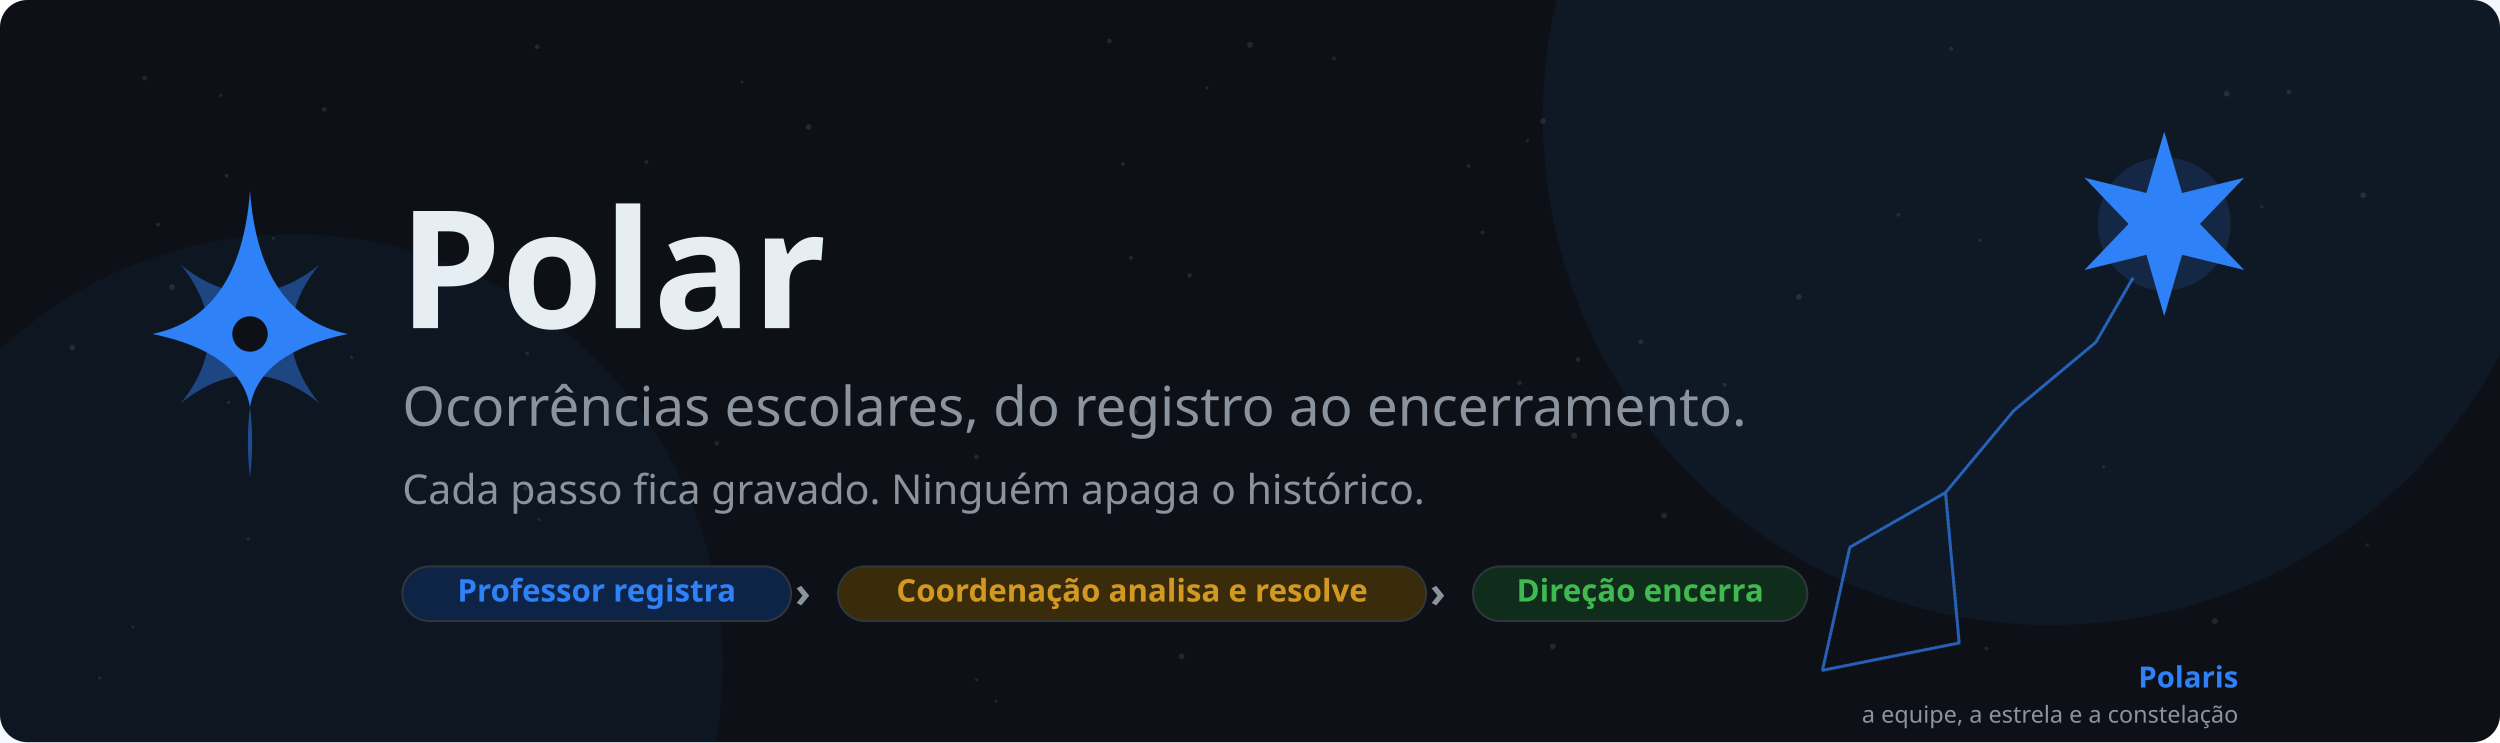
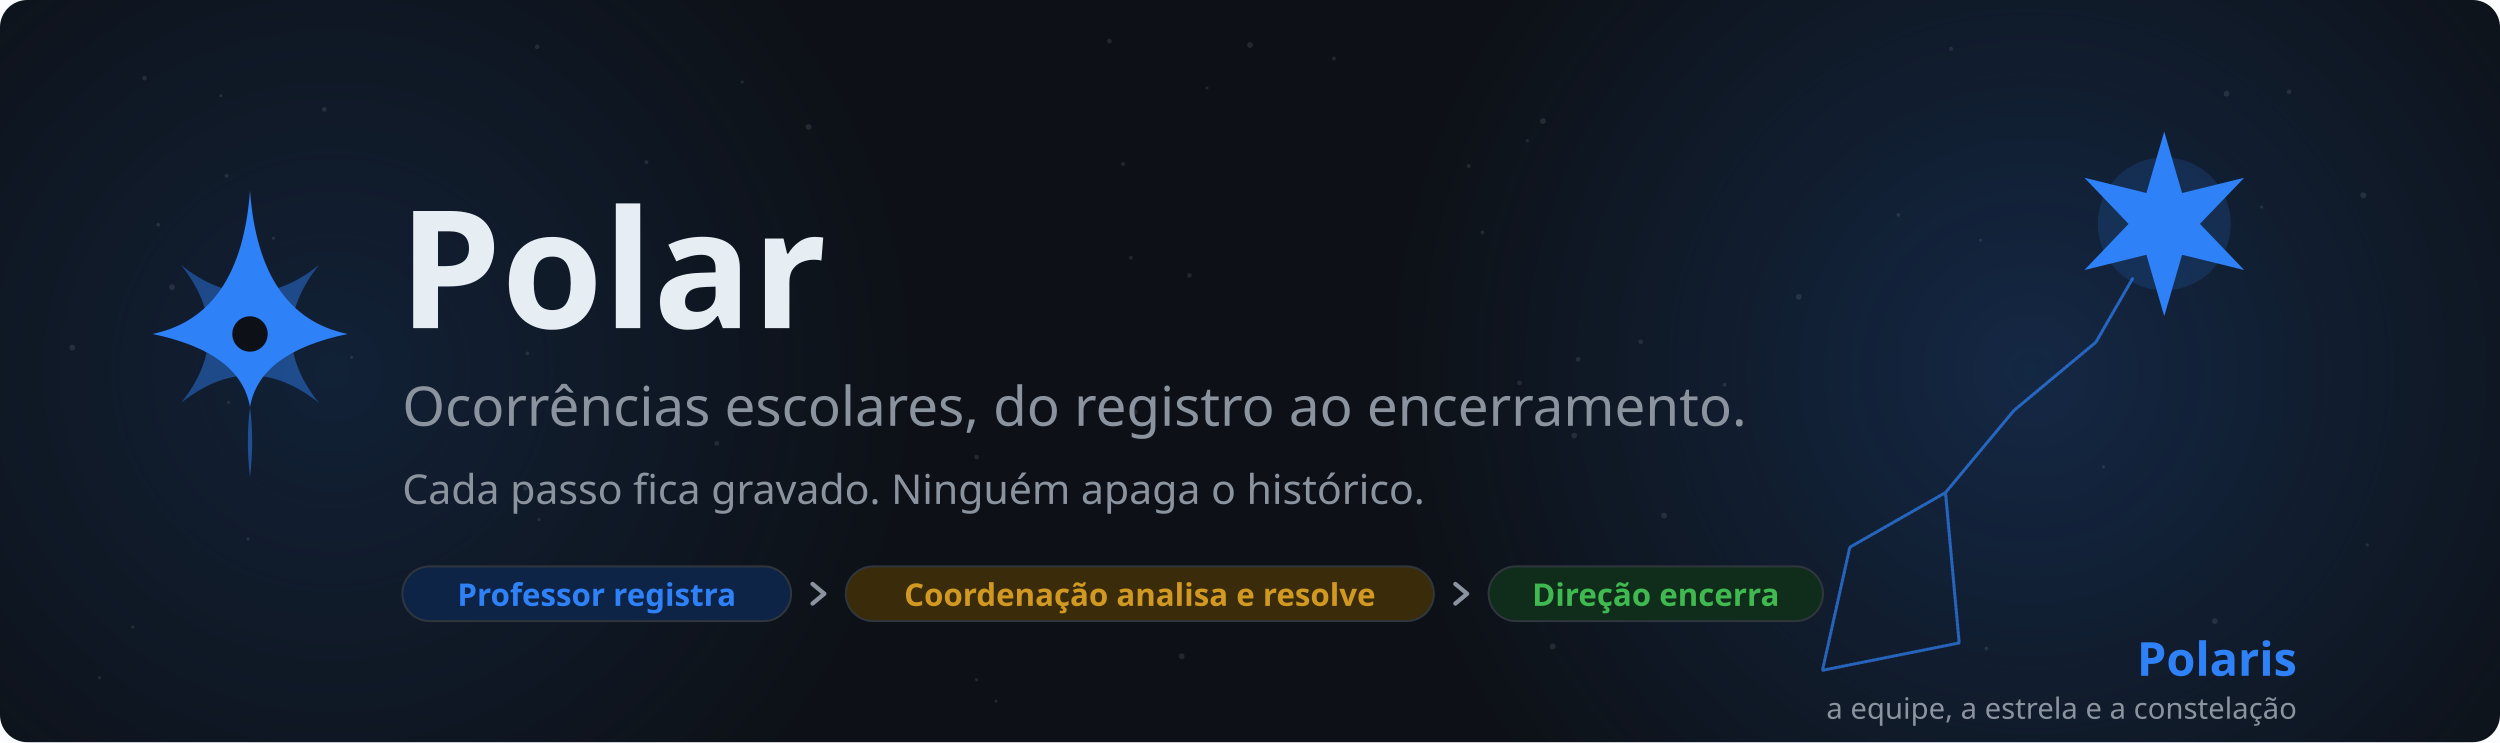
<svg xmlns="http://www.w3.org/2000/svg" width="1280" height="380" viewBox="0 0 1280 380" role="img" aria-label="Polar: ocorrências escolares, do registro ao encerramento. Feito pela equipe Polaris.">
  <style>text{font-family:-apple-system,BlinkMacSystemFont,'Segoe UI','Noto Sans',Helvetica,Arial,sans-serif}
.tw{opacity:.1;animation:tw 3.6s ease-in-out infinite}
@keyframes tw{50%{opacity:.55}}
.linha{stroke-dasharray:1;stroke-dashoffset:1;animation:desenha 2.4s .5s cubic-bezier(.3,.7,.2,1) forwards}
@keyframes desenha{to{stroke-dashoffset:0}}
.ponto{opacity:0;animation:acende .6s ease forwards}
@keyframes acende{to{opacity:1}}
.polaris{transform-box:fill-box;transform-origin:center;animation:polaris 4.5s 2.4s ease-in-out infinite}
@keyframes polaris{50%{transform:scale(1.22) rotate(18deg)}}
.halo{transform-box:fill-box;transform-origin:center;animation:halo 4.5s 2.4s ease-in-out infinite}
@keyframes halo{50%{transform:scale(1.5);opacity:.05}}
.mark{animation:entra 1s .1s both}
.t1{animation:sobe .9s .3s both} .t2{animation:sobe .9s .55s both} .t3{animation:sobe .9s .8s both} .t4{animation:sobe .9s 1.05s both}
@keyframes sobe{from{opacity:0;transform:translateY(10px)}}
@keyframes entra{from{opacity:0;transform:scale(.8)}}
.rotulo{animation:sobe .9s 3s both}
.cadente{opacity:0;animation:cadente 9s 3s linear infinite}
@keyframes cadente{0%{opacity:0;transform:translate(0,0)}2%{opacity:.9}9%{opacity:0;transform:translate(-260px,150px)}100%{opacity:0}}
- @media (prefers-reduced-motion:reduce){*{animation:none!important;opacity:1!important;stroke-dashoffset:0!important}}</style>
+ @media (prefers-reduced-motion:reduce){*{animation:none!important;opacity:1!important;stroke-dashoffset:0!important}.cadente{opacity:0!important}}</style>
  <rect x="0" y="0" width="1280" height="380" rx="14" fill="#0d1117" />
-   <circle cx="1050" cy="60" r="260" fill="#2f81f7" opacity=".06" />
-   <circle cx="150" cy="340" r="220" fill="#2f81f7" opacity=".05" />
+   <defs>
+     <radialGradient id="g1">
+       <stop offset="0" stop-color="#2f81f7" stop-opacity=".20" />
+       <stop offset="1" stop-color="#2f81f7" stop-opacity="0" />
+     </radialGradient>
+     <radialGradient id="g2">
+       <stop offset="0" stop-color="#2f81f7" stop-opacity=".14" />
+       <stop offset="1" stop-color="#2f81f7" stop-opacity="0" />
+     </radialGradient>
+   </defs>
+   <circle cx="1040" cy="190" r="330" fill="url(#g1)" />
+   <circle cx="170" cy="190" r="300" fill="url(#g2)" />
  <circle class="tw" cx="581" cy="211" r="1.5" fill="#f0f6fc" style="animation-delay:2.7s;animation-duration:5.1s" />
  <circle class="tw" cx="258" cy="295" r="1.5" fill="#f0f6fc" style="animation-delay:3.8s;animation-duration:4.9s" />
  <circle class="tw" cx="140" cy="122" r="0.8" fill="#f0f6fc" style="animation-delay:3.2s;animation-duration:5.2s" />
  <circle class="tw" cx="806" cy="223" r="1.5" fill="#f0f6fc" style="animation-delay:5.8s;animation-duration:4.5s" />
  <circle class="tw" cx="782" cy="72" r="0.8" fill="#f0f6fc" style="animation-delay:5.0s;animation-duration:2.8s" />
  <circle class="tw" cx="68" cy="321" r="0.8" fill="#f0f6fc" style="animation-delay:4.7s;animation-duration:3.5s" />
  <circle class="tw" cx="752" cy="85" r="1" fill="#f0f6fc" style="animation-delay:3.8s;animation-duration:4.0s" />
  <circle class="tw" cx="840" cy="175" r="1.2" fill="#f0f6fc" style="animation-delay:2.4s;animation-duration:4.2s" />
  <circle class="tw" cx="1172" cy="47" r="1.2" fill="#f0f6fc" style="animation-delay:1.9s;animation-duration:3.3s" />
  <circle class="tw" cx="380" cy="42" r="0.8" fill="#f0f6fc" style="animation-delay:2.4s;animation-duration:5.1s" />
  <circle class="tw" cx="500" cy="348" r="0.8" fill="#f0f6fc" style="animation-delay:1.3s;animation-duration:5.3s" />
  <circle class="tw" cx="88" cy="147" r="1.5" fill="#f0f6fc" style="animation-delay:2.5s;animation-duration:4.2s" />
  <circle class="tw" cx="269" cy="250" r="1.2" fill="#f0f6fc" style="animation-delay:0.5s;animation-duration:3.6s" />
  <circle class="tw" cx="1212" cy="279" r="0.8" fill="#f0f6fc" style="animation-delay:0.8s;animation-duration:4.7s" />
  <circle class="tw" cx="37" cy="178" r="1.5" fill="#f0f6fc" style="animation-delay:1.1s;animation-duration:4.2s" />
  <circle class="tw" cx="575" cy="84" r="1" fill="#f0f6fc" style="animation-delay:2.5s;animation-duration:3.7s" />
  <circle class="tw" cx="510" cy="359" r="0.8" fill="#f0f6fc" style="animation-delay:1.6s;animation-duration:5.4s" />
  <circle class="tw" cx="1014" cy="123" r="0.8" fill="#f0f6fc" style="animation-delay:1.3s;animation-duration:3.7s" />
  <circle class="tw" cx="1077" cy="239" r="0.8" fill="#f0f6fc" style="animation-delay:0.3s;animation-duration:3.0s" />
  <circle class="tw" cx="568" cy="21" r="1.2" fill="#f0f6fc" style="animation-delay:5.0s;animation-duration:3.7s" />
  <circle class="tw" cx="116" cy="90" r="1" fill="#f0f6fc" style="animation-delay:0.1s;animation-duration:3.7s" />
  <circle class="tw" cx="790" cy="62" r="1.5" fill="#f0f6fc" style="animation-delay:5.0s;animation-duration:3.0s" />
  <circle class="tw" cx="500" cy="234" r="1.2" fill="#f0f6fc" style="animation-delay:5.5s;animation-duration:5.0s" />
  <circle class="tw" cx="331" cy="83" r="1" fill="#f0f6fc" style="animation-delay:4.1s;animation-duration:3.7s" />
  <circle class="tw" cx="618" cy="45" r="0.8" fill="#f0f6fc" style="animation-delay:0.6s;animation-duration:2.7s" />
  <circle class="tw" cx="1210" cy="100" r="1.5" fill="#f0f6fc" style="animation-delay:1.5s;animation-duration:5.0s" />
  <circle class="tw" cx="759" cy="119" r="1" fill="#f0f6fc" style="animation-delay:5.6s;animation-duration:5.4s" />
  <circle class="tw" cx="180" cy="183" r="0.8" fill="#f0f6fc" style="animation-delay:1.7s;animation-duration:5.3s" />
  <circle class="tw" cx="275" cy="24" r="1.2" fill="#f0f6fc" style="animation-delay:2.5s;animation-duration:3.3s" />
  <circle class="tw" cx="81" cy="115" r="1" fill="#f0f6fc" style="animation-delay:0.6s;animation-duration:3.0s" />
  <circle class="tw" cx="579" cy="132" r="1" fill="#f0f6fc" style="animation-delay:3.5s;animation-duration:5.3s" />
  <circle class="tw" cx="609" cy="141" r="1.2" fill="#f0f6fc" style="animation-delay:5.8s;animation-duration:2.7s" />
  <circle class="tw" cx="808" cy="184" r="1.2" fill="#f0f6fc" style="animation-delay:1.9s;animation-duration:5.5s" />
  <circle class="tw" cx="117" cy="206" r="0.8" fill="#f0f6fc" style="animation-delay:5.4s;animation-duration:4.7s" />
  <circle class="tw" cx="891" cy="291" r="1.2" fill="#f0f6fc" style="animation-delay:2.1s;animation-duration:4.6s" />
  <circle class="tw" cx="1134" cy="318" r="1.5" fill="#f0f6fc" style="animation-delay:5.7s;animation-duration:2.7s" />
  <circle class="tw" cx="640" cy="23" r="1.5" fill="#f0f6fc" style="animation-delay:2.3s;animation-duration:2.6s" />
  <circle class="tw" cx="113" cy="49" r="0.8" fill="#f0f6fc" style="animation-delay:6.0s;animation-duration:5.2s" />
  <circle class="tw" cx="921" cy="152" r="1.5" fill="#f0f6fc" style="animation-delay:2.6s;animation-duration:5.0s" />
  <circle class="tw" cx="127" cy="276" r="0.8" fill="#f0f6fc" style="animation-delay:1.9s;animation-duration:2.9s" />
  <circle class="tw" cx="51" cy="347" r="0.8" fill="#f0f6fc" style="animation-delay:3.0s;animation-duration:4.4s" />
  <circle class="tw" cx="1158" cy="106" r="0.8" fill="#f0f6fc" style="animation-delay:2.2s;animation-duration:3.0s" />
  <circle class="tw" cx="778" cy="196" r="1.2" fill="#f0f6fc" style="animation-delay:4.0s;animation-duration:3.9s" />
  <circle class="tw" cx="1123" cy="130" r="1.2" fill="#f0f6fc" style="animation-delay:1.2s;animation-duration:3.8s" />
  <circle class="tw" cx="1017" cy="332" r="1" fill="#f0f6fc" style="animation-delay:2.3s;animation-duration:4.3s" />
  <circle class="tw" cx="414" cy="65" r="1.5" fill="#f0f6fc" style="animation-delay:2.1s;animation-duration:5.2s" />
  <circle class="tw" cx="74" cy="40" r="1.2" fill="#f0f6fc" style="animation-delay:4.9s;animation-duration:2.9s" />
  <circle class="tw" cx="605" cy="336" r="1.5" fill="#f0f6fc" style="animation-delay:2.3s;animation-duration:4.1s" />
  <circle class="tw" cx="852" cy="264" r="1.5" fill="#f0f6fc" style="animation-delay:1.9s;animation-duration:5.0s" />
  <circle class="tw" cx="367" cy="227" r="1.2" fill="#f0f6fc" style="animation-delay:3.4s;animation-duration:3.5s" />
  <circle class="tw" cx="999" cy="25" r="1" fill="#f0f6fc" style="animation-delay:2.4s;animation-duration:3.2s" />
  <circle class="tw" cx="972" cy="110" r="1" fill="#f0f6fc" style="animation-delay:4.8s;animation-duration:5.5s" />
  <circle class="tw" cx="166" cy="56" r="1.2" fill="#f0f6fc" style="animation-delay:5.8s;animation-duration:4.6s" />
  <circle class="tw" cx="270" cy="181" r="1" fill="#f0f6fc" style="animation-delay:4.3s;animation-duration:4.8s" />
  <circle class="tw" cx="683" cy="30" r="1" fill="#f0f6fc" style="animation-delay:1.6s;animation-duration:3.6s" />
  <circle class="tw" cx="883" cy="197" r="1" fill="#f0f6fc" style="animation-delay:2.4s;animation-duration:4.9s" />
  <circle class="tw" cx="1140" cy="48" r="1.5" fill="#f0f6fc" style="animation-delay:0.8s;animation-duration:3.9s" />
  <circle class="tw" cx="795" cy="331" r="1.5" fill="#f0f6fc" style="animation-delay:3.3s;animation-duration:4.5s" />
  <circle class="tw" cx="643" cy="300" r="1.2" fill="#f0f6fc" style="animation-delay:2.8s;animation-duration:4.5s" />
  <circle class="tw" cx="276" cy="266" r="0.8" fill="#f0f6fc" style="animation-delay:1.3s;animation-duration:5.2s" />
  <g class="mark">
    <g class="" transform="translate(53.0 96.0) scale(3.125)">
      <path class="menor" d="M35.31 12.69Q26.24 24.00 35.31 35.31Q24.00 26.24 12.69 35.31Q21.76 24.00 12.69 12.69Q24.00 21.76 35.31 12.69Z" fill="#2f81f7" opacity=".45" />
      <path d="M24 0.5Q25.5 21 40 24Q25.5 27 24 36Q22.5 27 8 24Q22.5 21 24 0.5Z" fill="#2f81f7" />
      <path d="M24 36Q24.7 41.5 24 47.5Q23.3 41.5 24 36Z" fill="#2f81f7" opacity=".5" />
      <circle cx="24" cy="24" r="2.9" fill="#0d1117" />
    </g>
  </g>
  <g class="t1">
    <text x="204" y="168" font-size="84" font-weight="800" fill="#e6edf3" text-anchor="start">Polar</text>
  </g>
  <g class="t2">
    <text x="206" y="218" font-size="28" font-weight="500" fill="#8b949e" text-anchor="start">Ocorrências escolares, do registro ao encerramento.</text>
  </g>
  <g class="t3">
    <text x="206" y="258" font-size="21" font-weight="400" fill="#8b949e" text-anchor="start">Cada passo fica gravado. Ninguém apaga o histórico.</text>
  </g>
  <g class="t4">
    <rect x="206" y="290" width="199.04" height="28" rx="14.0" fill="#0d2447" stroke="#30363d" />
-     <text x="305.52" y="308" font-size="16" font-weight="600" fill="#2f81f7" text-anchor="middle">Professor registra</text>
-     <text x="411.04" y="311" font-size="22" font-weight="700" fill="#8b949e" text-anchor="middle">›</text>
-     <rect x="429.04" y="290" width="301.12" height="28" rx="14.0" fill="#3a2c0a" stroke="#30363d" />
-     <text x="579.6" y="308" font-size="16" font-weight="600" fill="#d29922" text-anchor="middle">Coordenação analisa e resolve</text>
-     <text x="736.16" y="311" font-size="22" font-weight="700" fill="#8b949e" text-anchor="middle">›</text>
-     <rect x="754.16" y="290" width="171.2" height="28" rx="14.0" fill="#0f2d1a" stroke="#30363d" />
-     <text x="839.76" y="308" font-size="16" font-weight="600" fill="#3fb950" text-anchor="middle">Direção encerra</text>
+     <text x="305.52" y="304.0" font-size="16" font-weight="600" fill="#2f81f7" text-anchor="middle" dominant-baseline="central">Professor registra</text>
+     <path d="M416.04 299l6 5-6 5" fill="none" stroke="#8b949e" stroke-width="2.2" stroke-linecap="round" stroke-linejoin="round" />
+     <rect x="433.04" y="290" width="301.12" height="28" rx="14.0" fill="#3a2c0a" stroke="#30363d" />
+     <text x="583.6" y="304.0" font-size="16" font-weight="600" fill="#d29922" text-anchor="middle" dominant-baseline="central">Coordenação analisa e resolve</text>
+     <path d="M745.16 299l6 5-6 5" fill="none" stroke="#8b949e" stroke-width="2.2" stroke-linecap="round" stroke-linejoin="round" />
+     <rect x="762.16" y="290" width="171.2" height="28" rx="14.0" fill="#0f2d1a" stroke="#30363d" />
+     <text x="847.76" y="304.0" font-size="16" font-weight="600" fill="#3fb950" text-anchor="middle" dominant-baseline="central">Direção encerra</text>
  </g>
  <path class="linha" pathLength="1" d="M1092.3 141.9 L1073.1 175.2 L1031.1 210.2 L996.1 252.2 L947.1 280.2 L933.1 343.2 L1003.1 329.2 L996.1 252.2" fill="none" stroke="#2f81f7" stroke-width="1.6" stroke-linecap="round" stroke-linejoin="round" opacity=".7" />
  <circle class="ponto" cx="1073.1" cy="175.2" r="2.7" fill="#2f81f7" style="animation-delay:1.20s" />
  <circle class="ponto" cx="1031.1" cy="210.2" r="4.1" fill="#2f81f7" style="animation-delay:1.45s" />
  <circle class="ponto" cx="996.1" cy="252.2" r="3.3" fill="#2f81f7" style="animation-delay:1.70s" />
  <circle class="ponto" cx="947.1" cy="280.2" r="5.1" fill="#2f81f7" style="animation-delay:1.95s" />
  <circle class="ponto" cx="933.1" cy="343.2" r="4.4" fill="#2f81f7" style="animation-delay:2.20s" />
  <circle class="ponto" cx="1003.1" cy="329.2" r="6.8" fill="#2f81f7" style="animation-delay:2.45s" />
  <circle class="halo" cx="1108.1" cy="114.6" r="34" fill="#2f81f7" opacity=".16" />
  <g transform="translate(892.0 49.3) scale(6.3)">
    <g class="polaris">
      <path d="M34.3 2.87 L35.75 7.86 L40.8 6.62 L37.2 10.37 L40.8 14.12 L35.75 12.88 L34.3 17.87 L32.85 12.88 L27.81 14.12 L31.4 10.37 L27.81 6.62 L32.85 7.86 Z" fill="#2f81f7" />
    </g>
  </g>
  <g class="cadente">
    <line x1="980" y1="26" x2="1030" y2="-4" stroke="#2f81f7" stroke-width="2" stroke-linecap="round" />
  </g>
  <g class="rotulo">
-     <text x="1146" y="352" font-size="15" font-weight="700" fill="#2f81f7" text-anchor="end">Polaris</text>
-     <text x="1146" y="370" font-size="12" font-weight="400" fill="#8b949e" text-anchor="end">a equipe, a estrela e a constelação</text>
+     <text x="1176" y="346" font-size="24" font-weight="800" fill="#2f81f7" text-anchor="end">Polaris</text>
+     <text x="1176" y="368" font-size="15" font-weight="500" fill="#8b949e" text-anchor="end">a equipe, a estrela e a constelação</text>
  </g>
</svg>
